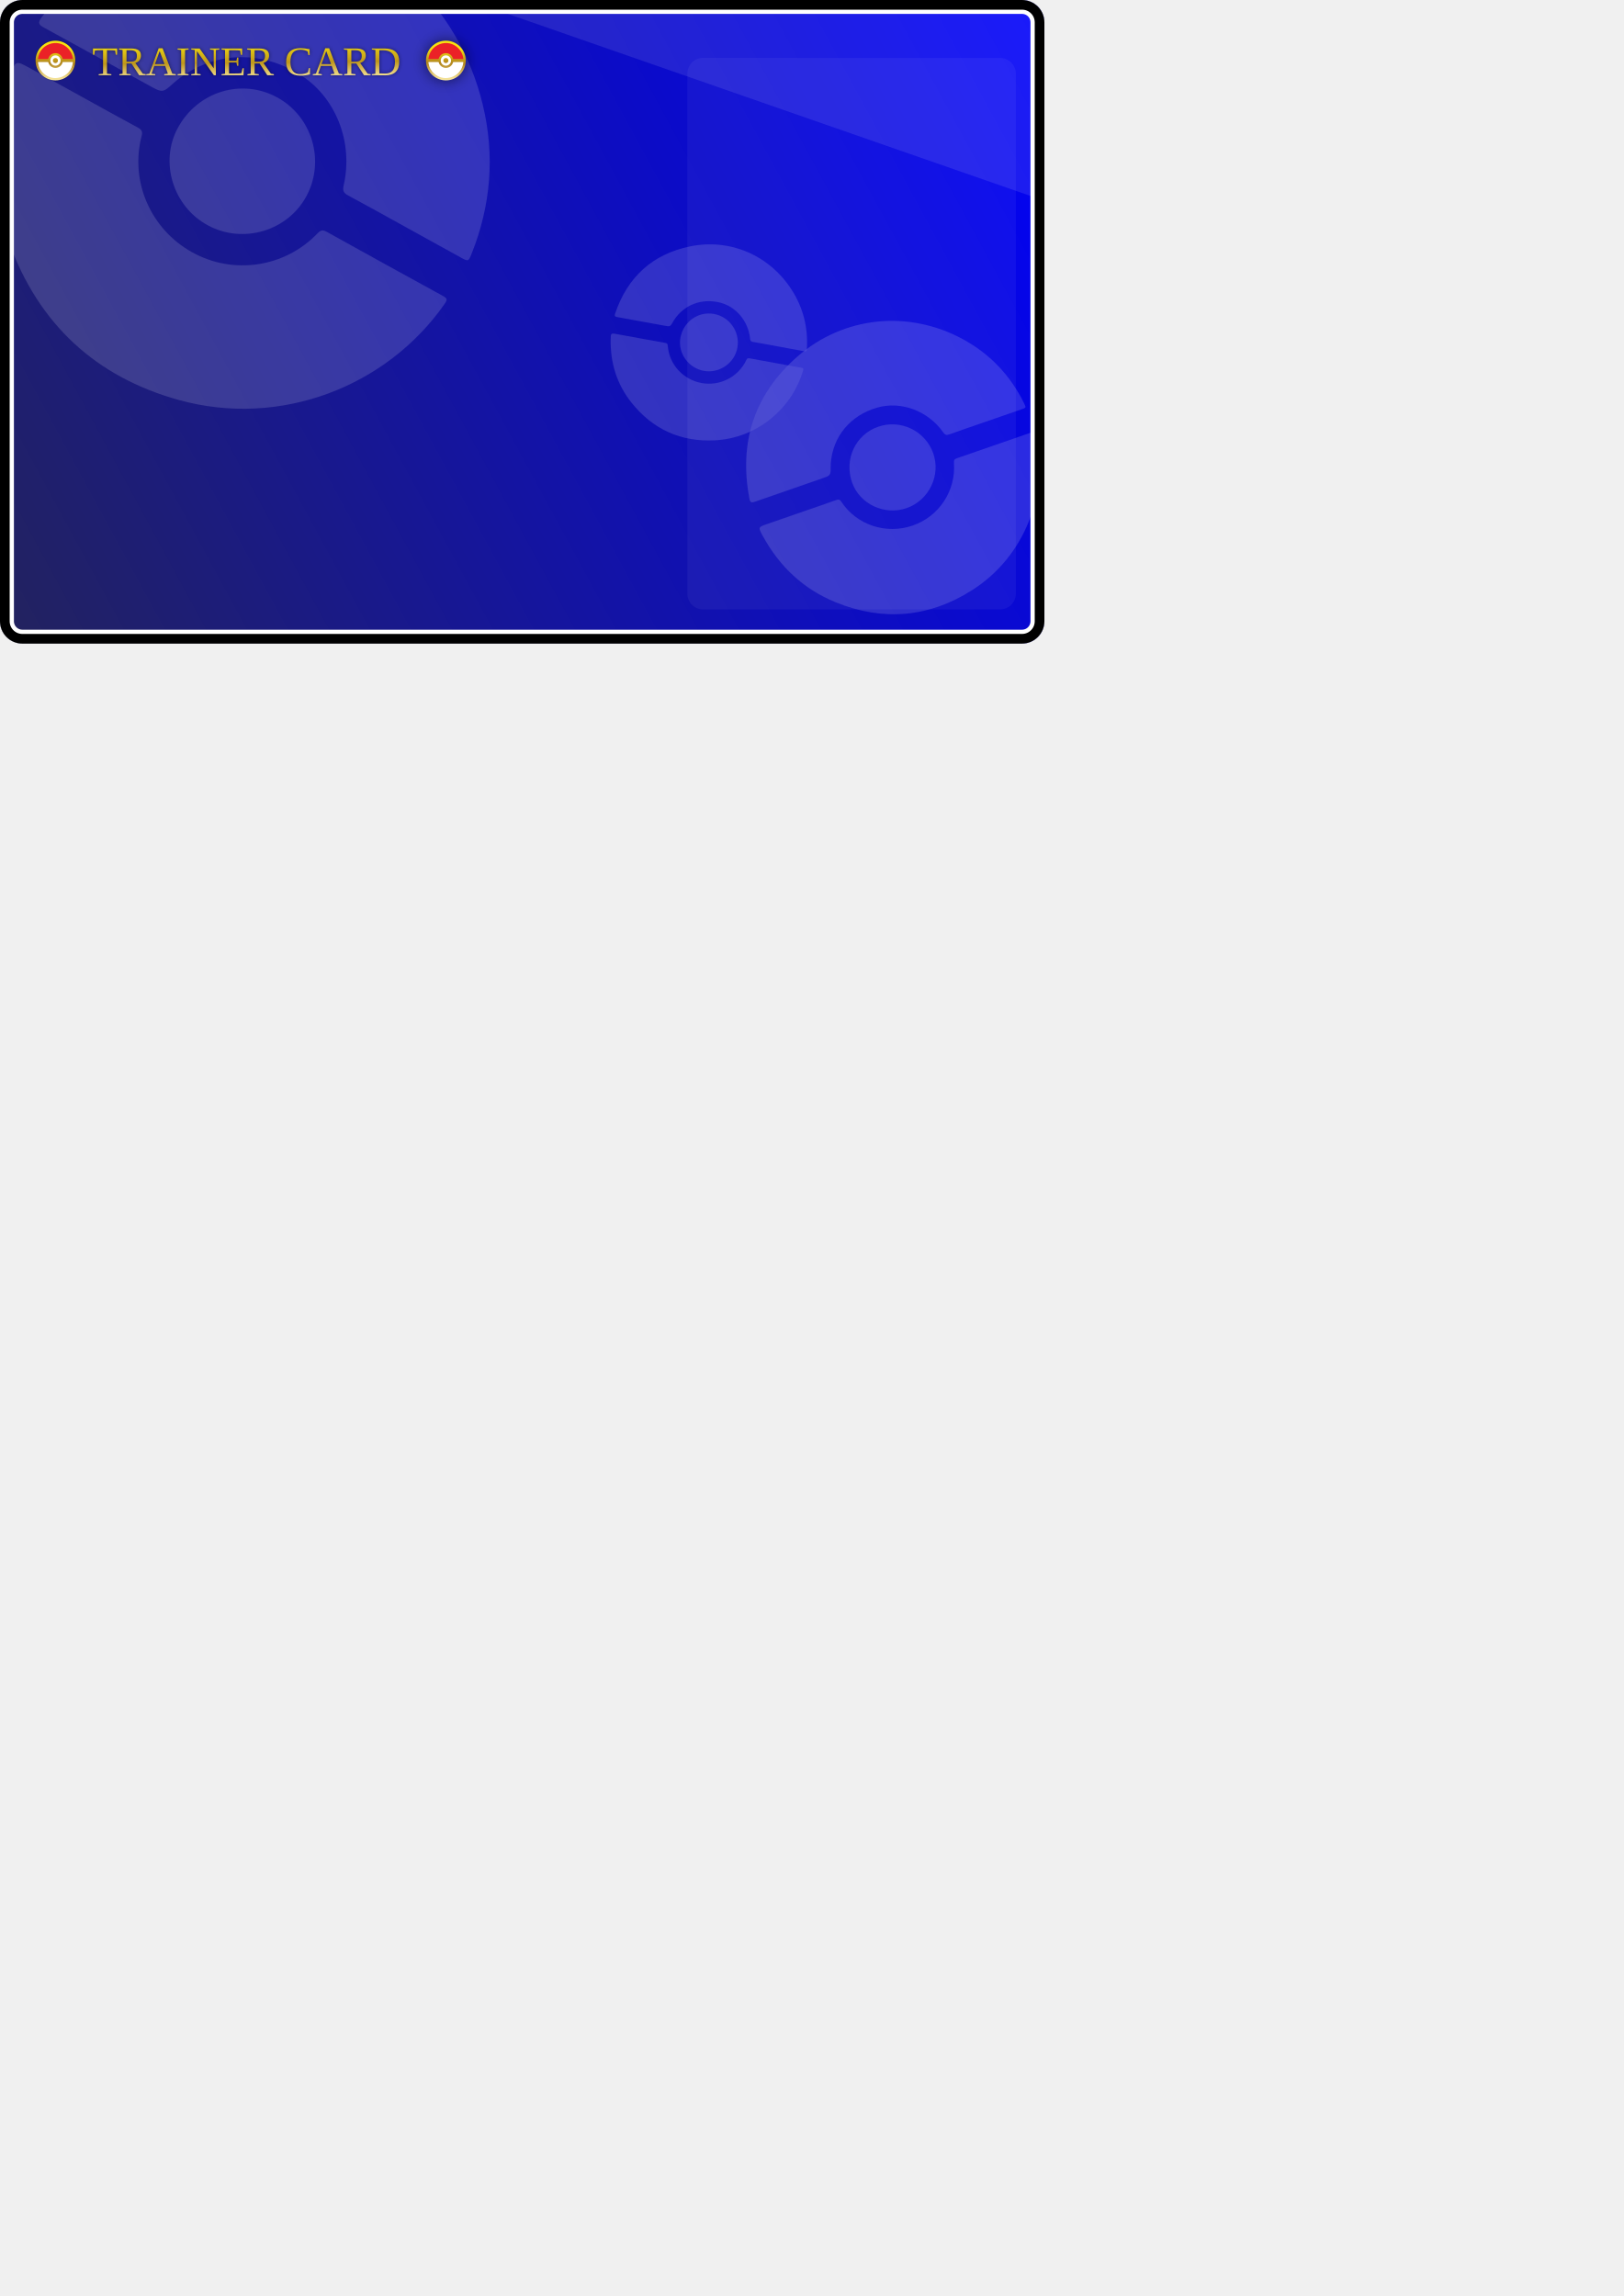
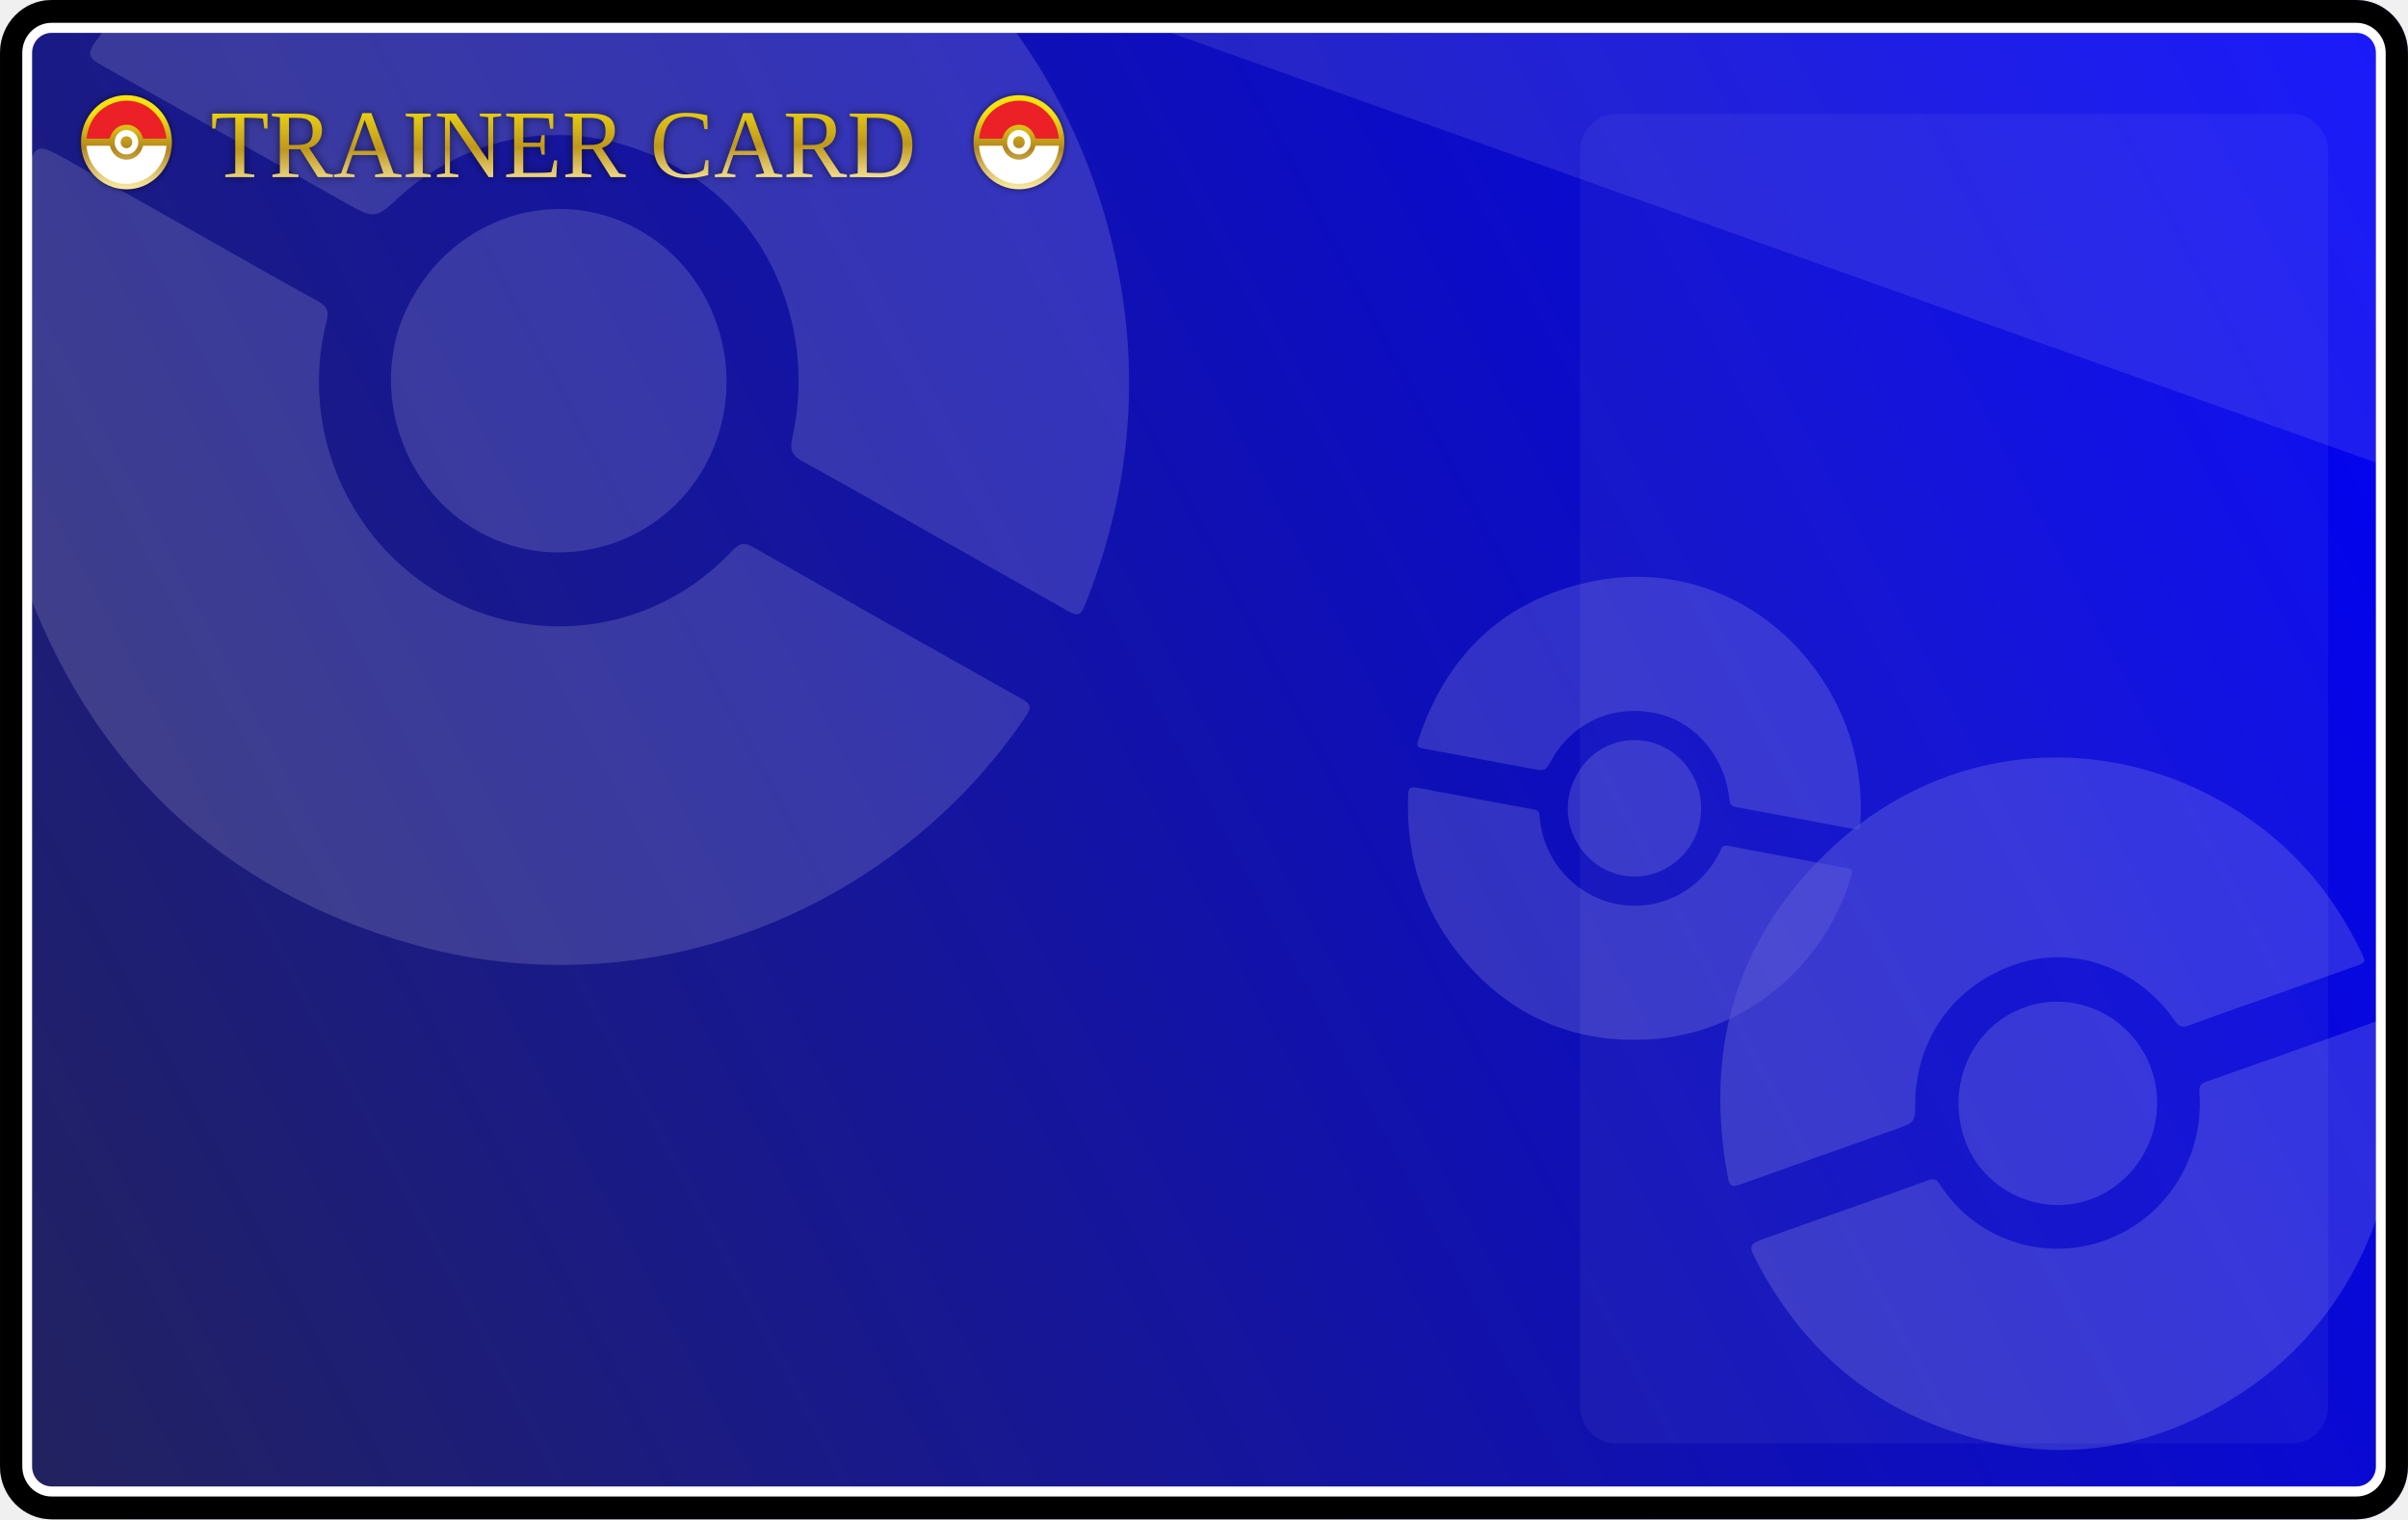
- <svg xmlns="http://www.w3.org/2000/svg" xmlns:xlink="http://www.w3.org/1999/xlink" width="210mm" height="297mm" viewBox="0 0 210 297" version="1.1" id="svg970" xml:space="preserve">
+ <svg xmlns="http://www.w3.org/2000/svg" xmlns:xlink="http://www.w3.org/1999/xlink" width="634" height="400" viewBox="0 0 167.746 105.833" version="1.1" id="svg970" xml:space="preserve">
  <defs id="defs967">
    <linearGradient id="linearGradient25363">
      <stop style="stop-color:#000000;stop-opacity:1;" offset="0" id="stop25361" />
    </linearGradient>
    <linearGradient id="linearGradient19835">
      <stop style="stop-color:#f6e20f;stop-opacity:1;" offset="0" id="stop19831" />
      <stop style="stop-color:#bf971b;stop-opacity:1;" offset="0.564" id="stop21012" />
      <stop style="stop-color:#f8e79e;stop-opacity:1;" offset="1" id="stop19833" />
    </linearGradient>
    <rect x="44.548" y="20.506" width="161.927" height="45.608" id="rect19270" />
    <linearGradient id="linearGradient11449">
      <stop style="stop-color:#fff1aa;stop-opacity:1;" offset="0" id="stop11445" />
      <stop style="stop-color:#b2861e;stop-opacity:1;" offset="0.434" id="stop11457" />
      <stop style="stop-color:#f6e20f;stop-opacity:1;" offset="0.778" id="stop11447" />
    </linearGradient>
    <linearGradient id="linearGradient10378">
      <stop style="stop-color:#2d2d2d;stop-opacity:1;" offset="0" id="stop10374" />
      <stop style="stop-color:#0000ff;stop-opacity:1;" offset="1" id="stop10376" />
    </linearGradient>
    <clipPath clipPathUnits="userSpaceOnUse" id="clipPath2619">
      <path style="display:inline;opacity:1;fill:#000000;fill-opacity:0;stroke:#000000;stroke-width:0;stroke-linejoin:round;stroke-dasharray:none;stroke-opacity:1" xlink:href="#rect1572" id="path2621" d="m 40.123,56.496 c -1.607,0 -2.9,1.294 -2.9,2.9 v 77.455 c 0,1.607 1.294,2.9 2.9,2.9 H 169.402 c 1.607,0 2.898,-1.294 2.898,-2.9 V 59.396 c 0,-1.607 -1.292,-2.9 -2.898,-2.9 z" />
    </clipPath>
    <clipPath clipPathUnits="userSpaceOnUse" id="clipPath2626">
      <path style="display:inline;opacity:1;fill:#000000;fill-opacity:0;stroke:#000000;stroke-width:0;stroke-linejoin:round;stroke-dasharray:none;stroke-opacity:1" xlink:href="#rect1572" id="path2628" d="m 40.123,56.496 c -1.607,0 -2.9,1.294 -2.9,2.9 v 77.455 c 0,1.607 1.294,2.9 2.9,2.9 H 169.402 c 1.607,0 2.898,-1.294 2.898,-2.9 V 59.396 c 0,-1.607 -1.292,-2.9 -2.898,-2.9 z" transform="matrix(12.55183,0,0,12.55183,-405.5341,-516.601)" />
    </clipPath>
    <clipPath clipPathUnits="userSpaceOnUse" id="clipPath7272">
      <path style="display:inline;opacity:1;fill:#000000;fill-opacity:0;stroke:#000000;stroke-width:0;stroke-linejoin:round;stroke-dasharray:none;stroke-opacity:1" xlink:href="#rect1572" id="path7274" d="m 40.123,56.496 c -1.607,0 -2.9,1.294 -2.9,2.9 v 77.455 c 0,1.607 1.294,2.9 2.9,2.9 H 169.402 c 1.607,0 2.898,-1.294 2.898,-2.9 V 59.396 c 0,-1.607 -1.292,-2.9 -2.898,-2.9 z" />
    </clipPath>
-     <linearGradient xlink:href="#linearGradient10378" id="linearGradient10380" x1="-2.748" y1="166.624" x2="181.523" y2="66.56" gradientUnits="userSpaceOnUse" />
    <clipPath clipPathUnits="userSpaceOnUse" id="clipPath11404">
      <path style="display:inline;opacity:1;fill:#000000;fill-opacity:0;stroke:#000000;stroke-width:0;stroke-linejoin:round;stroke-dasharray:none;stroke-opacity:1" xlink:href="#rect1572" id="path11406" d="m 40.123,56.496 c -1.607,0 -2.9,1.294 -2.9,2.9 v 77.455 c 0,1.607 1.294,2.9 2.9,2.9 H 169.402 c 1.607,0 2.898,-1.294 2.898,-2.9 V 59.396 c 0,-1.607 -1.292,-2.9 -2.898,-2.9 z" transform="rotate(-19.20477)" />
    </clipPath>
    <style id="style11411">.cls-1{fill:#010101;}.cls-2{fill:#fff;}.cls-3{fill:#eb2127;}</style>
    <linearGradient xlink:href="#linearGradient11449" id="linearGradient11451" x1="775.608" y1="1204.161" x2="798.177" y2="248.323" gradientUnits="userSpaceOnUse" spreadMethod="pad" />
    <linearGradient xlink:href="#linearGradient11449" id="linearGradient19211" gradientUnits="userSpaceOnUse" x1="775.608" y1="1204.161" x2="798.177" y2="248.323" spreadMethod="pad" />
    <linearGradient xlink:href="#linearGradient11449" id="linearGradient19213" gradientUnits="userSpaceOnUse" x1="775.608" y1="1204.161" x2="798.177" y2="248.323" spreadMethod="pad" />
    <linearGradient xlink:href="#linearGradient11449" id="linearGradient11451-2" x1="775.608" y1="1204.161" x2="798.177" y2="248.323" gradientUnits="userSpaceOnUse" spreadMethod="pad" />
    <linearGradient xlink:href="#linearGradient19835" id="linearGradient19837" gradientUnits="userSpaceOnUse" x1="104.047" y1="22.097" x2="104.22" y2="39.952" spreadMethod="pad" />
    <rect x="44.548" y="20.506" width="161.927" height="45.608" id="rect25324" />
    <linearGradient xlink:href="#linearGradient25363" id="linearGradient25365" x1="44.488" y1="30.921" x2="193.043" y2="30.921" gradientUnits="userSpaceOnUse" />
-     <filter style="color-interpolation-filters:sRGB;" id="filter25920" x="-0.016" y="-0.159" width="1.032" height="1.317">
+     <filter style="color-interpolation-filters:sRGB" id="filter25920" x="-0.016" y="-0.159" width="1.032" height="1.317">
      <feFlood flood-opacity="0.498" flood-color="rgb(0,0,0)" result="flood" id="feFlood25910" />
      <feComposite in="flood" in2="SourceGraphic" operator="in" result="composite1" id="feComposite25912" />
      <feGaussianBlur in="composite1" stdDeviation="1" result="blur" id="feGaussianBlur25914" />
      <feOffset dx="0" dy="0" result="offset" id="feOffset25916" />
      <feComposite in="SourceGraphic" in2="offset" operator="over" result="composite2" id="feComposite25918" />
    </filter>
-     <filter style="color-interpolation-filters:sRGB;" id="filter26544" x="-0.407" y="-0.408" width="1.815" height="1.816">
+     <filter style="color-interpolation-filters:sRGB" id="filter26544" x="-0.407" y="-0.408" width="1.815" height="1.816">
      <feFlood flood-opacity="0.584" flood-color="rgb(0,0,0)" result="flood" id="feFlood26534" />
      <feComposite in="flood" in2="SourceGraphic" operator="in" result="composite1" id="feComposite26536" />
      <feGaussianBlur in="composite1" stdDeviation="154.517" result="blur" id="feGaussianBlur26538" />
      <feOffset dx="0" dy="0" result="offset" id="feOffset26540" />
      <feComposite in="SourceGraphic" in2="offset" operator="over" result="composite2" id="feComposite26542" />
    </filter>
-     <filter style="color-interpolation-filters:sRGB;" id="filter26556" x="-0.055" y="-0.055" width="1.11" height="1.11">
+     <filter style="color-interpolation-filters:sRGB" id="filter26556" x="-0.055" y="-0.055" width="1.11" height="1.11">
      <feFlood flood-opacity="0.584" flood-color="rgb(0,0,0)" result="flood" id="feFlood26546" />
      <feComposite in="flood" in2="SourceGraphic" operator="in" result="composite1" id="feComposite26548" />
      <feGaussianBlur in="composite1" stdDeviation="20.9" result="blur" id="feGaussianBlur26550" />
      <feOffset dx="0" dy="0" result="offset" id="feOffset26552" />
      <feComposite in="SourceGraphic" in2="offset" operator="over" result="composite2" id="feComposite26554" />
    </filter>
+     <linearGradient xlink:href="#linearGradient10378" id="linearGradient1079" gradientUnits="userSpaceOnUse" x1="-2.748" y1="166.624" x2="181.523" y2="66.56" />
+     <linearGradient xlink:href="#linearGradient11449" id="linearGradient1081" gradientUnits="userSpaceOnUse" x1="775.608" y1="1204.161" x2="798.177" y2="248.323" spreadMethod="pad" />
+     <linearGradient xlink:href="#linearGradient11449" id="linearGradient1083" gradientUnits="userSpaceOnUse" x1="775.608" y1="1204.161" x2="798.177" y2="248.323" spreadMethod="pad" />
+     <filter style="color-interpolation-filters:sRGB;" id="filter1696" x="-0.081" y="-0.082" width="1.163" height="1.163">
+       <feFlood flood-opacity="0.584" flood-color="rgb(0,0,0)" result="flood" id="feFlood1686" />
+       <feComposite in="flood" in2="SourceGraphic" operator="in" result="composite1" id="feComposite1688" />
+       <feGaussianBlur in="composite1" stdDeviation="30.9" result="blur" id="feGaussianBlur1690" />
+       <feOffset dx="0" dy="0" result="offset" id="feOffset1692" />
+       <feComposite in="SourceGraphic" in2="offset" operator="over" result="composite2" id="feComposite1694" />
+     </filter>
+     <filter style="color-interpolation-filters:sRGB;" id="filter2072" x="-0.079" y="-0.079" width="1.158" height="1.158">
+       <feFlood flood-opacity="0.584" flood-color="rgb(0,0,0)" result="flood" id="feFlood2062" />
+       <feComposite in="flood" in2="SourceGraphic" operator="in" result="composite1" id="feComposite2064" />
+       <feGaussianBlur in="composite1" stdDeviation="30" result="blur" id="feGaussianBlur2066" />
+       <feOffset dx="0" dy="0" result="offset" id="feOffset2068" />
+       <feComposite in="SourceGraphic" in2="offset" operator="over" result="composite2" id="feComposite2070" />
+     </filter>
+     <filter style="color-interpolation-filters:sRGB;" id="filter2156" x="-0.016" y="-0.159" width="1.032" height="1.317">
+       <feFlood flood-opacity="0.584" flood-color="rgb(0,0,0)" result="flood" id="feFlood2146" />
+       <feComposite in="flood" in2="SourceGraphic" operator="in" result="composite1" id="feComposite2148" />
+       <feGaussianBlur in="composite1" stdDeviation="1" result="blur" id="feGaussianBlur2150" />
+       <feOffset dx="0" dy="0" result="offset" id="feOffset2152" />
+       <feComposite in="SourceGraphic" in2="offset" operator="over" result="composite2" id="feComposite2154" />
+     </filter>
+     <filter style="color-interpolation-filters:sRGB;" id="filter2312" x="-0.079" y="-0.079" width="1.158" height="1.158">
+       <feFlood flood-opacity="0.584" flood-color="rgb(0,0,0)" result="flood" id="feFlood2302" />
+       <feComposite in="flood" in2="SourceGraphic" operator="in" result="composite1" id="feComposite2304" />
+       <feGaussianBlur in="composite1" stdDeviation="30" result="blur" id="feGaussianBlur2306" />
+       <feOffset dx="0" dy="0" result="offset" id="feOffset2308" />
+       <feComposite in="SourceGraphic" in2="offset" operator="over" result="composite2" id="feComposite2310" />
+     </filter>
+     <filter style="color-interpolation-filters:sRGB;" id="filter5565" x="-0.049" y="-0.05" width="1.098" height="1.1">
+       <feFlood flood-opacity="1" flood-color="rgb(0,0,0)" result="flood" id="feFlood5555" />
+       <feComposite in="flood" in2="SourceGraphic" operator="in" result="composite1" id="feComposite5557" />
+       <feGaussianBlur in="composite1" stdDeviation="5" result="blur" id="feGaussianBlur5559" />
+       <feOffset dx="0" dy="0" result="offset" id="feOffset5561" />
+       <feComposite in="SourceGraphic" in2="offset" operator="over" result="composite2" id="feComposite5563" />
+     </filter>
  </defs>
-   <g id="layer1" transform="translate(-37.22357,-56.49681)" style="display:inline">
+   <g id="layer1" transform="matrix(1.241836,0,0,1.271182,-46.22442,-71.81681)" style="display:inline">
    <g id="layer6">
-       <path style="display:inline;opacity:1;fill:url(#linearGradient10380);fill-opacity:1;stroke:#000000;stroke-width:0;stroke-linejoin:round;stroke-dasharray:none;stroke-opacity:1" xlink:href="#rect1572" id="path7280" d="m 40.123,56.496 c -1.607,0 -2.9,1.294 -2.9,2.9 v 77.455 c 0,1.607 1.294,2.9 2.9,2.9 H 169.402 c 1.607,0 2.898,-1.294 2.898,-2.9 V 59.396 c 0,-1.607 -1.292,-2.9 -2.898,-2.9 z" />
-       <path style="display:none;opacity:1;fill:url(#linearGradient10380);fill-opacity:1;stroke:#000000;stroke-width:0;stroke-linejoin:round;stroke-dasharray:none;stroke-opacity:1" xlink:href="#rect1572" id="path28010" d="m 40.123,56.496 c -1.607,0 -2.9,1.294 -2.9,2.9 v 77.455 c 0,1.607 1.294,2.9 2.9,2.9 H 169.402 c 1.607,0 2.898,-1.294 2.898,-2.9 V 59.396 c 0,-1.607 -1.292,-2.9 -2.898,-2.9 z" />
+       <path style="display:inline;opacity:1;fill:url(#linearGradient1079);fill-opacity:1;stroke:#000000;stroke-width:0;stroke-linejoin:round;stroke-dasharray:none;stroke-opacity:1" xlink:href="#rect1572" id="path7280" d="m 40.123,56.496 c -1.607,0 -2.9,1.294 -2.9,2.9 v 77.455 c 0,1.607 1.294,2.9 2.9,2.9 H 169.402 c 1.607,0 2.898,-1.294 2.898,-2.9 V 59.396 c 0,-1.607 -1.292,-2.9 -2.898,-2.9 z" />
    </g>
    <g id="layer8">
      <rect style="opacity:0.1;fill:#ffffff;fill-opacity:1;stroke:none;stroke-width:3.6;stroke-linejoin:round;stroke-dasharray:none;stroke-opacity:1" id="rect10409" width="96.705" height="42.862" x="100.324" y="-21.659" rx="0" ry="0" transform="rotate(19.20477)" clip-path="url(#clipPath11404)" />
    </g>
    <g id="layer3" style="opacity:0.287">
      <g id="g1037" transform="matrix(0.03158867,-0.0350818,0.0350818,0.03158867,122.3229,118.5708)" style="opacity:0.5">
        <path class="cls-2" d="m 191.651,348.105 c 31.256,17.249 62.42,34.687 93.86,51.603 6.439,3.462 7.964,6.679 6.023,13.923 -19.132,73.62 14.798,151.177 82.127,188.538 a 168.44,168.44 0 0 0 203.538,-30.824 c 5.346,-5.548 8.689,-5.873 15.005,-2.353 q 94.099,52.329 188.545,104.05 c 7.004,3.865 7.61,5.913 2.776,12.851 C 689.746,820.416 516.709,887.637 351.903,841.964 216.951,804.554 124.252,718.435 76.544,586.389 43.989,496.364 46.383,405.74 78.096,315.718 87.031,290.358 86.968,290.347 110.739,303.465 Z" id="path1031" style="fill:#ffffff" />
        <path class="cls-3" d="m 718.429,560.229 c -30.591,-16.882 -61.065,-33.996 -91.865,-50.479 -7.355,-3.933 -8.881,-8.019 -7.038,-16.036 16.195,-70.306 -12.759,-143.655 -70.605,-179.884 -65.165,-40.827 -141.004,-37.518 -199.752,8.711 -1.762,1.392 -3.478,2.866 -5.133,4.375 -18.301,16.605 -18.301,16.605 -40.539,4.332 -56.585,-31.227 -113.09,-62.58 -169.82,-93.545 -8.414,-4.643 -11.673,-7.492 -4.457,-16.988 C 224.407,95.42 350.785,39.067 506.577,57.756 674.499,77.852 805.924,198.522 845.422,362.541 c 19.802,82.234 13.336,163.037 -18.022,241.696 -5.277,13.204 -5.401,13.181 -18.162,6.15 q -45.408,-25.093 -90.808,-50.159 z" id="path1033" style="fill:#ffffff;fill-opacity:1" />
        <path class="cls-2" d="m 398.994,558.356 c -56.423,-30.486 -78.666,-102.668 -48.701,-158.042 32.021,-59.163 103.343,-81.172 161.151,-49.761 56.976,30.974 78.469,103.004 47.81,160.258 -30.443,56.904 -103.103,78.483 -160.26,47.546 z" id="path1035" style="fill:#ffffff" />
      </g>
      <g id="g1029" transform="matrix(0.03000168,-0.01005521,0.01005521,0.03000168,110.6842,91.73216)" style="opacity:0.5">
        <path class="cls-2" d="m 191.651,348.105 c 31.256,17.249 62.42,34.687 93.86,51.603 6.439,3.462 7.964,6.679 6.023,13.923 -19.132,73.62 14.798,151.177 82.127,188.538 a 168.44,168.44 0 0 0 203.538,-30.824 c 5.346,-5.548 8.689,-5.873 15.005,-2.353 q 94.099,52.329 188.545,104.05 c 7.004,3.865 7.61,5.913 2.776,12.851 C 689.746,820.416 516.709,887.637 351.903,841.964 216.951,804.554 124.252,718.435 76.544,586.389 43.989,496.364 46.383,405.74 78.096,315.718 87.031,290.358 86.968,290.347 110.739,303.465 Z" id="path1023" style="fill:#ffffff" />
        <path class="cls-3" d="m 718.429,560.229 c -30.591,-16.882 -61.065,-33.996 -91.865,-50.479 -7.355,-3.933 -8.881,-8.019 -7.038,-16.036 16.195,-70.306 -12.759,-143.655 -70.605,-179.884 -65.165,-40.827 -141.004,-37.518 -199.752,8.711 -1.762,1.392 -3.478,2.866 -5.133,4.375 -18.301,16.605 -18.301,16.605 -40.539,4.332 -56.585,-31.227 -113.09,-62.58 -169.82,-93.545 -8.414,-4.643 -11.673,-7.492 -4.457,-16.988 C 224.407,95.42 350.785,39.067 506.577,57.756 674.499,77.852 805.924,198.522 845.422,362.541 c 19.802,82.234 13.336,163.037 -18.022,241.696 -5.277,13.204 -5.401,13.181 -18.162,6.15 q -45.408,-25.093 -90.808,-50.159 z" id="path1025" style="fill:#ffffff;fill-opacity:1" />
        <path class="cls-2" d="m 398.994,558.356 c -56.423,-30.486 -78.666,-102.668 -48.701,-158.042 32.021,-59.163 103.343,-81.172 161.151,-49.761 56.976,30.974 78.469,103.004 47.81,160.258 -30.443,56.904 -103.103,78.483 -160.26,47.546 z" id="path1027" style="fill:#ffffff" />
      </g>
      <g id="g34" transform="matrix(0.07966965,0,0,0.07966965,32.30876,41.15742)" style="display:inline;opacity:0.5" clip-path="url(#clipPath2626)">
        <path class="cls-2" d="m 191.651,348.105 c 31.256,17.249 62.42,34.687 93.86,51.603 6.439,3.462 7.964,6.679 6.023,13.923 -19.132,73.62 14.798,151.177 82.127,188.538 a 168.44,168.44 0 0 0 203.538,-30.824 c 5.346,-5.548 8.689,-5.873 15.005,-2.353 q 94.099,52.329 188.545,104.05 c 7.004,3.865 7.61,5.913 2.776,12.851 C 689.746,820.416 516.709,887.637 351.903,841.964 216.951,804.554 124.252,718.435 76.544,586.389 43.989,496.364 46.383,405.74 78.096,315.718 87.031,290.358 86.968,290.347 110.739,303.465 Z" id="path17" style="fill:#ffffff" />
        <path class="cls-3" d="m 718.429,560.229 c -30.591,-16.882 -61.065,-33.996 -91.865,-50.479 -7.355,-3.933 -8.881,-8.019 -7.038,-16.036 16.195,-70.306 -12.759,-143.655 -70.605,-179.884 -65.165,-40.827 -141.004,-37.518 -199.752,8.711 -1.762,1.392 -3.478,2.866 -5.133,4.375 -18.301,16.605 -18.301,16.605 -40.539,4.332 -56.585,-31.227 -113.09,-62.58 -169.82,-93.545 -8.414,-4.643 -11.673,-7.492 -4.457,-16.988 C 224.407,95.42 350.785,39.067 506.577,57.756 674.499,77.852 805.924,198.522 845.422,362.541 c 19.802,82.234 13.336,163.037 -18.022,241.696 -5.277,13.204 -5.401,13.181 -18.162,6.15 q -45.408,-25.093 -90.808,-50.159 z" id="path19" style="fill:#ffffff;fill-opacity:1" />
        <path class="cls-2" d="m 398.994,558.356 c -56.423,-30.486 -78.666,-102.668 -48.701,-158.042 32.021,-59.163 103.343,-81.172 161.151,-49.761 56.976,30.974 78.469,103.004 47.81,160.258 -30.443,56.904 -103.103,78.483 -160.26,47.546 z" id="path21" style="fill:#ffffff" />
      </g>
    </g>
-     <g id="layer9" style="display:inline" transform="matrix(0.957291,0,0,0.957291,-0.6595927,3.193746)">
-       <g id="g11436" transform="matrix(0.00590393,0,0,0.00590393,44.37751,61.17786)" style="opacity:1;filter:url(#filter26556)">
-         <path class="cls-1" d="m 337,730 c 0.61,-252 204.75,-455.12 456.36,-454.09 251.82,1 454.28,204.19 453.77,455.38 -0.51,251.19 -204.7,454.42 -455.63,453.56 C 539.59,1184 336.4,980.67 337,730 Z" transform="translate(-337,-275.94)" id="path11417" style="fill:url(#linearGradient11451);fill-opacity:1" />
+     <g id="layer9" style="display:inline" transform="matrix(0.949115,0,0,0.9615535,-0.3526221,2.88419)">
+       <g id="g11436" transform="matrix(0.00590393,0,0,0.00590393,44.37751,61.17786)" style="opacity:1;filter:url(#filter2072)">
+         <path class="cls-1" d="m 337,730 c 0.61,-252 204.75,-455.12 456.36,-454.09 251.82,1 454.28,204.19 453.77,455.38 -0.51,251.19 -204.7,454.42 -455.63,453.56 C 539.59,1184 336.4,980.67 337,730 Z" transform="translate(-337,-275.94)" id="path11417" style="fill:url(#linearGradient1081);fill-opacity:1" />
        <path class="cls-2" d="m 510,764.63 c 35.7,0 71.41,0.21 107.11,-0.17 7.31,-0.08 10.2,2 12,9.28 18.82,73.7 86,125.21 163,125.39 A 168.44,168.44 0 0 0 955.42,773.8 c 2,-7.44 4.77,-9.34 12,-9.31 q 107.67,0.35 215.35,0 c 8,0 9.52,1.5 8.64,9.91 -17.11,163.09 -136.13,305.55 -302.49,345.19 -136.23,32.45 -259,1.84 -364.57,-90.72 -72,-63.09 -113.69,-143.59 -129.42,-237.73 -4.43,-26.52 -4.49,-26.5 22.66,-26.5 z" transform="translate(-337,-275.94)" id="path11419" />
        <path class="cls-3" d="m 1073.7,695.83 c -34.94,0 -69.89,-0.26 -104.82,0.19 -8.34,0.11 -11.65,-2.73 -13.91,-10.64 C 935.18,616 874.39,565.77 806.24,562 c -76.78,-4.26 -141.58,35.28 -170.68,104.14 -0.87,2.07 -1.66,4.19 -2.38,6.31 -8,23.38 -8,23.38 -33.4,23.38 -64.63,0 -129.25,-0.15 -193.88,0.15 -9.61,0 -13.84,-0.92 -12.11,-12.72 22.8,-155.69 106.22,-266.09 251.65,-325 156.73,-63.54 330.1,-21.39 443.93,103.13 57.07,62.43 90.45,136.3 101,220.32 1.76,14.11 1.64,14.15 -12.93,14.16 q -51.88,-0.03 -103.74,-0.04 z" transform="translate(-337,-275.94)" id="path11421" />
        <path class="cls-2" d="m 793.12,848.53 c -64.13,0.57 -118.48,-51.88 -119,-114.84 -0.55,-67.27 51.26,-121 117.05,-121.43 64.85,-0.41 118.47,52.27 119.29,117.21 C 911.3,794 858.11,848 793.12,848.53 Z" transform="translate(-337,-275.94)" id="path11423" />
-         <path class="cls-1" d="m 793.1,672.52 c 32.69,0.37 57.55,26.21 57.15,59.39 -0.39,31.86 -26.4,56.79 -59,56.55 a 57.74,57.74 0 0 1 -57.36,-58.33 c 0.42,-32.78 26.31,-57.98 59.21,-57.61 z" transform="translate(-337,-275.94)" id="path11425" style="font-variation-settings:normal;opacity:1;vector-effect:none;fill:url(#linearGradient11451);fill-opacity:1;stroke-width:1;stroke-linecap:butt;stroke-linejoin:miter;stroke-miterlimit:4;stroke-dasharray:none;stroke-dashoffset:0;stroke-opacity:1;-inkscape-stroke:none;stop-color:#000000;stop-opacity:1" />
+         <path class="cls-1" d="m 793.1,672.52 c 32.69,0.37 57.55,26.21 57.15,59.39 -0.39,31.86 -26.4,56.79 -59,56.55 a 57.74,57.74 0 0 1 -57.36,-58.33 c 0.42,-32.78 26.31,-57.98 59.21,-57.61 z" transform="translate(-337,-275.94)" id="path11425" style="font-variation-settings:normal;opacity:1;vector-effect:none;fill:url(#linearGradient1083);fill-opacity:1;stroke-width:1;stroke-linecap:butt;stroke-linejoin:miter;stroke-miterlimit:4;stroke-dasharray:none;stroke-dashoffset:0;stroke-opacity:1;-inkscape-stroke:none;stop-color:#000000;stop-opacity:1" />
      </g>
-       <g id="g19209" transform="matrix(0.00590393,0,0,0.00590393,97.12633,61.17786)" style="opacity:1;filter:url(#filter26544)">
-         <path class="cls-1" d="m 337,730 c 0.61,-252 204.75,-455.12 456.36,-454.09 251.82,1 454.28,204.19 453.77,455.38 -0.51,251.19 -204.7,454.42 -455.63,453.56 C 539.59,1184 336.4,980.67 337,730 Z" transform="translate(-337,-275.94)" id="path19199" style="fill:url(#linearGradient19211);fill-opacity:1" />
+       <g id="g19209" transform="matrix(0.00590393,0,0,0.00590393,97.12633,61.17786)" style="opacity:1">
+         <path class="cls-1" d="m 337,730 c 0.61,-252 204.75,-455.12 456.36,-454.09 251.82,1 454.28,204.19 453.77,455.38 -0.51,251.19 -204.7,454.42 -455.63,453.56 C 539.59,1184 336.4,980.67 337,730 Z" transform="translate(-337,-275.94)" id="path19199" style="fill:url(#linearGradient19211);fill-opacity:1;filter:url(#filter2312)" />
        <path class="cls-2" d="m 510,764.63 c 35.7,0 71.41,0.21 107.11,-0.17 7.31,-0.08 10.2,2 12,9.28 18.82,73.7 86,125.21 163,125.39 A 168.44,168.44 0 0 0 955.42,773.8 c 2,-7.44 4.77,-9.34 12,-9.31 q 107.67,0.35 215.35,0 c 8,0 9.52,1.5 8.64,9.91 -17.11,163.09 -136.13,305.55 -302.49,345.19 -136.23,32.45 -259,1.84 -364.57,-90.72 -72,-63.09 -113.69,-143.59 -129.42,-237.73 -4.43,-26.52 -4.49,-26.5 22.66,-26.5 z" transform="translate(-337,-275.94)" id="path19201" />
        <path class="cls-3" d="m 1073.7,695.83 c -34.94,0 -69.89,-0.26 -104.82,0.19 -8.34,0.11 -11.65,-2.73 -13.91,-10.64 C 935.18,616 874.39,565.77 806.24,562 c -76.78,-4.26 -141.58,35.28 -170.68,104.14 -0.87,2.07 -1.66,4.19 -2.38,6.31 -8,23.38 -8,23.38 -33.4,23.38 -64.63,0 -129.25,-0.15 -193.88,0.15 -9.61,0 -13.84,-0.92 -12.11,-12.72 22.8,-155.69 106.22,-266.09 251.65,-325 156.73,-63.54 330.1,-21.39 443.93,103.13 57.07,62.43 90.45,136.3 101,220.32 1.76,14.11 1.64,14.15 -12.93,14.16 q -51.88,-0.03 -103.74,-0.04 z" transform="translate(-337,-275.94)" id="path19203" />
        <path class="cls-2" d="m 793.12,848.53 c -64.13,0.57 -118.48,-51.88 -119,-114.84 -0.55,-67.27 51.26,-121 117.05,-121.43 64.85,-0.41 118.47,52.27 119.29,117.21 C 911.3,794 858.11,848 793.12,848.53 Z" transform="translate(-337,-275.94)" id="path19205" />
        <path class="cls-1" d="m 793.1,672.52 c 32.69,0.37 57.55,26.21 57.15,59.39 -0.39,31.86 -26.4,56.79 -59,56.55 a 57.74,57.74 0 0 1 -57.36,-58.33 c 0.42,-32.78 26.31,-57.98 59.21,-57.61 z" transform="translate(-337,-275.94)" id="path19207" style="font-variation-settings:normal;opacity:1;vector-effect:none;fill:url(#linearGradient19213);fill-opacity:1;stroke-width:1;stroke-linecap:butt;stroke-linejoin:miter;stroke-miterlimit:4;stroke-dasharray:none;stroke-dashoffset:0;stroke-opacity:1;-inkscape-stroke:none;stop-color:#000000;stop-opacity:1" />
      </g>
      <g id="layer10" style="font-variation-settings:normal;display:inline;opacity:1;vector-effect:none;fill:url(#linearGradient11451);fill-opacity:1;stroke-width:0.006;stroke-linecap:butt;stroke-linejoin:miter;stroke-miterlimit:4;stroke-dasharray:none;stroke-dashoffset:0;stroke-opacity:1;-inkscape-stroke:none;stop-color:#000000;stop-opacity:1" transform="matrix(1.044614,0,0,1.044614,0.6890204,-3.336233)">
-         <text xml:space="preserve" transform="matrix(0.2711951,0,0,0.2645833,37.06974,56.12263)" id="text19268" style="font-size:20px;font-variation-settings:normal;white-space:pre;shape-inside:url(#rect19270);display:inline;opacity:1;vector-effect:none;fill:url(#linearGradient19837);fill-opacity:1;stroke:none;stroke-width:0.021;stroke-linecap:butt;stroke-linejoin:miter;stroke-miterlimit:4;stroke-dasharray:none;stroke-dashoffset:0;stroke-opacity:1;-inkscape-stroke:none;filter:url(#filter25920);stop-color:#000000;stop-opacity:1">
-           <tspan x="44.547" y="38.201" id="tspan52574">TRAINER CARD</tspan>
+         <text xml:space="preserve" transform="matrix(0.2711951,0,0,0.2645833,37.06974,56.12263)" id="text19268" style="font-size:20px;font-variation-settings:normal;white-space:pre;shape-inside:url(#rect19270);display:inline;opacity:1;vector-effect:none;fill:url(#linearGradient19837);fill-opacity:1;stroke:none;stroke-width:0.021;stroke-linecap:butt;stroke-linejoin:miter;stroke-miterlimit:4;stroke-dasharray:none;stroke-dashoffset:0;stroke-opacity:1;-inkscape-stroke:none;filter:url(#filter2156);stop-color:#000000;stop-opacity:1">
+           <tspan x="44.547" y="38.201" id="tspan23705">TRAINER CARD</tspan>
        </text>
-         <text xml:space="preserve" transform="matrix(0.2711951,0,0,0.2645833,37.06974,56.12263)" id="text25322" style="font-size:20px;font-variation-settings:normal;white-space:pre;shape-inside:url(#rect25324);display:none;opacity:1;fill:#010101;fill-opacity:1;stroke:none;stroke-width:2.262;stroke-linecap:butt;stroke-linejoin:miter;stroke-miterlimit:4;stroke-dasharray:none;stroke-dashoffset:0;stroke-opacity:1;stop-color:#000000;stop-opacity:1" />
      </g>
    </g>
-     <g id="layer4">
-       <rect style="opacity:0.05;fill:#ffffff;fill-opacity:1;stroke:none;stroke-width:0;stroke-linejoin:round;stroke-dasharray:none;stroke-opacity:1" id="rect2688" width="42.482" height="71.338" x="126.124" y="63.988" rx="2.04" ry="2.04" />
+     <g id="layer4" transform="matrix(0.9981611,0,0,0.9994264,0.5279629,1.397621)">
+       <rect style="opacity:0.05;fill:#ffffff;fill-opacity:1;stroke:none;stroke-width:0;stroke-linejoin:round;stroke-dasharray:none;stroke-opacity:1" id="rect2688" width="42.05" height="72.891" x="125.558" y="61.378" rx="2.019" ry="2.084" />
    </g>
    <g id="layer5">
      <path style="display:inline;opacity:1;fill:none;fill-opacity:0;stroke:#ffffff;stroke-width:3.6;stroke-linejoin:round;stroke-dasharray:none;stroke-opacity:1" xlink:href="#rect1572" id="path5394" d="m 40.123,56.496 c -1.607,0 -2.9,1.294 -2.9,2.9 v 77.455 c 0,1.607 1.294,2.9 2.9,2.9 H 169.402 c 1.607,0 2.898,-1.294 2.898,-2.9 V 59.396 c 0,-1.607 -1.292,-2.9 -2.898,-2.9 z" clip-path="url(#clipPath7272)" />
      <path style="display:inline;opacity:1;fill:#000000;fill-opacity:0;stroke:#000000;stroke-width:2.5;stroke-linejoin:round;stroke-dasharray:none;stroke-opacity:1" xlink:href="#rect1572" id="path2252" d="m 40.123,56.496 c -1.607,0 -2.9,1.294 -2.9,2.9 v 77.455 c 0,1.607 1.294,2.9 2.9,2.9 H 169.402 c 1.607,0 2.898,-1.294 2.898,-2.9 V 59.396 c 0,-1.607 -1.292,-2.9 -2.898,-2.9 z" clip-path="url(#clipPath2619)" />
      <rect style="display:inline;opacity:1;fill:#000000;fill-opacity:0;stroke:#000000;stroke-width:0;stroke-linejoin:round;stroke-dasharray:none;stroke-opacity:1" id="rect1572" width="135.078" height="83.254" x="37.224" y="56.497" ry="2.9" rx="2.9" />
    </g>
  </g>
</svg>
